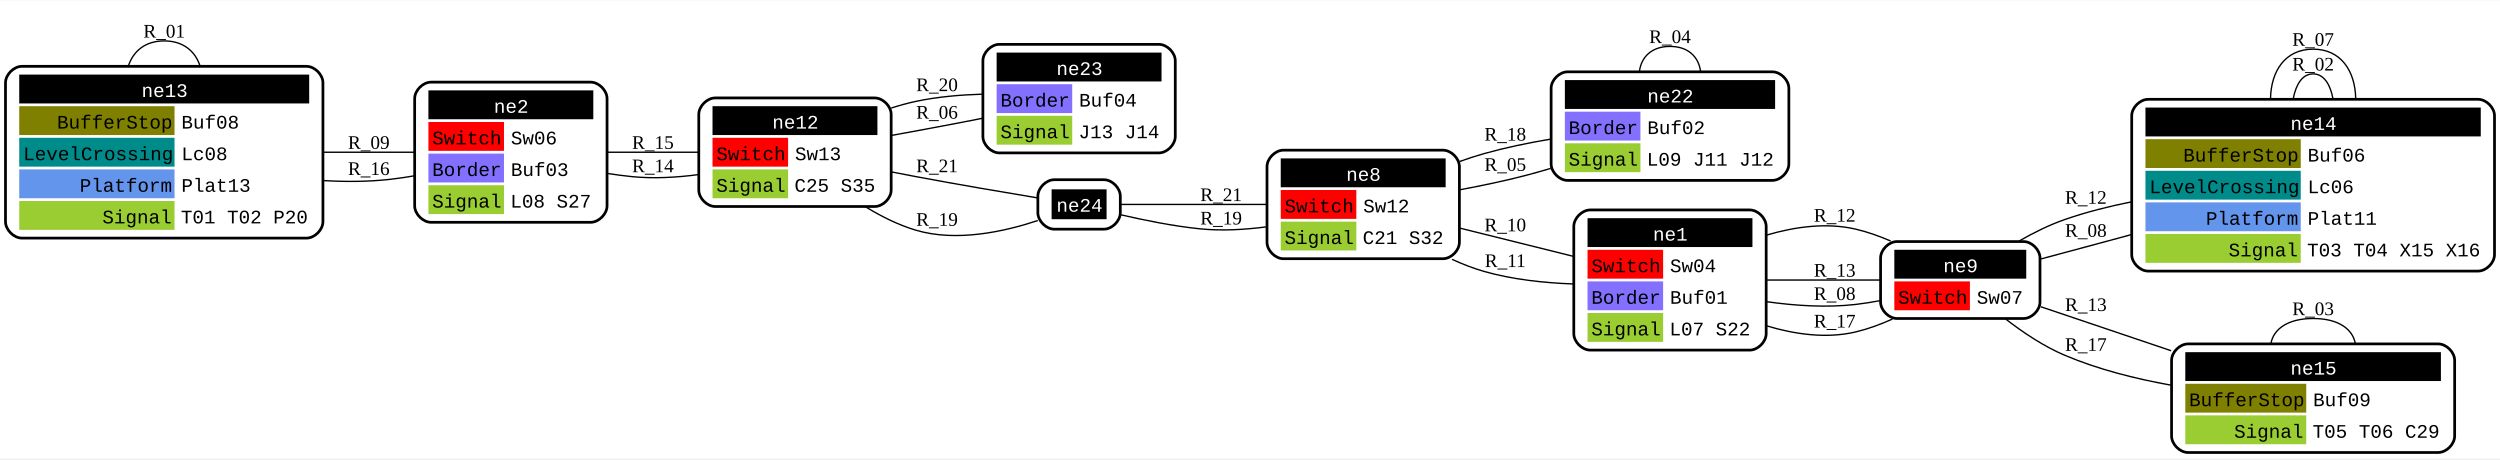
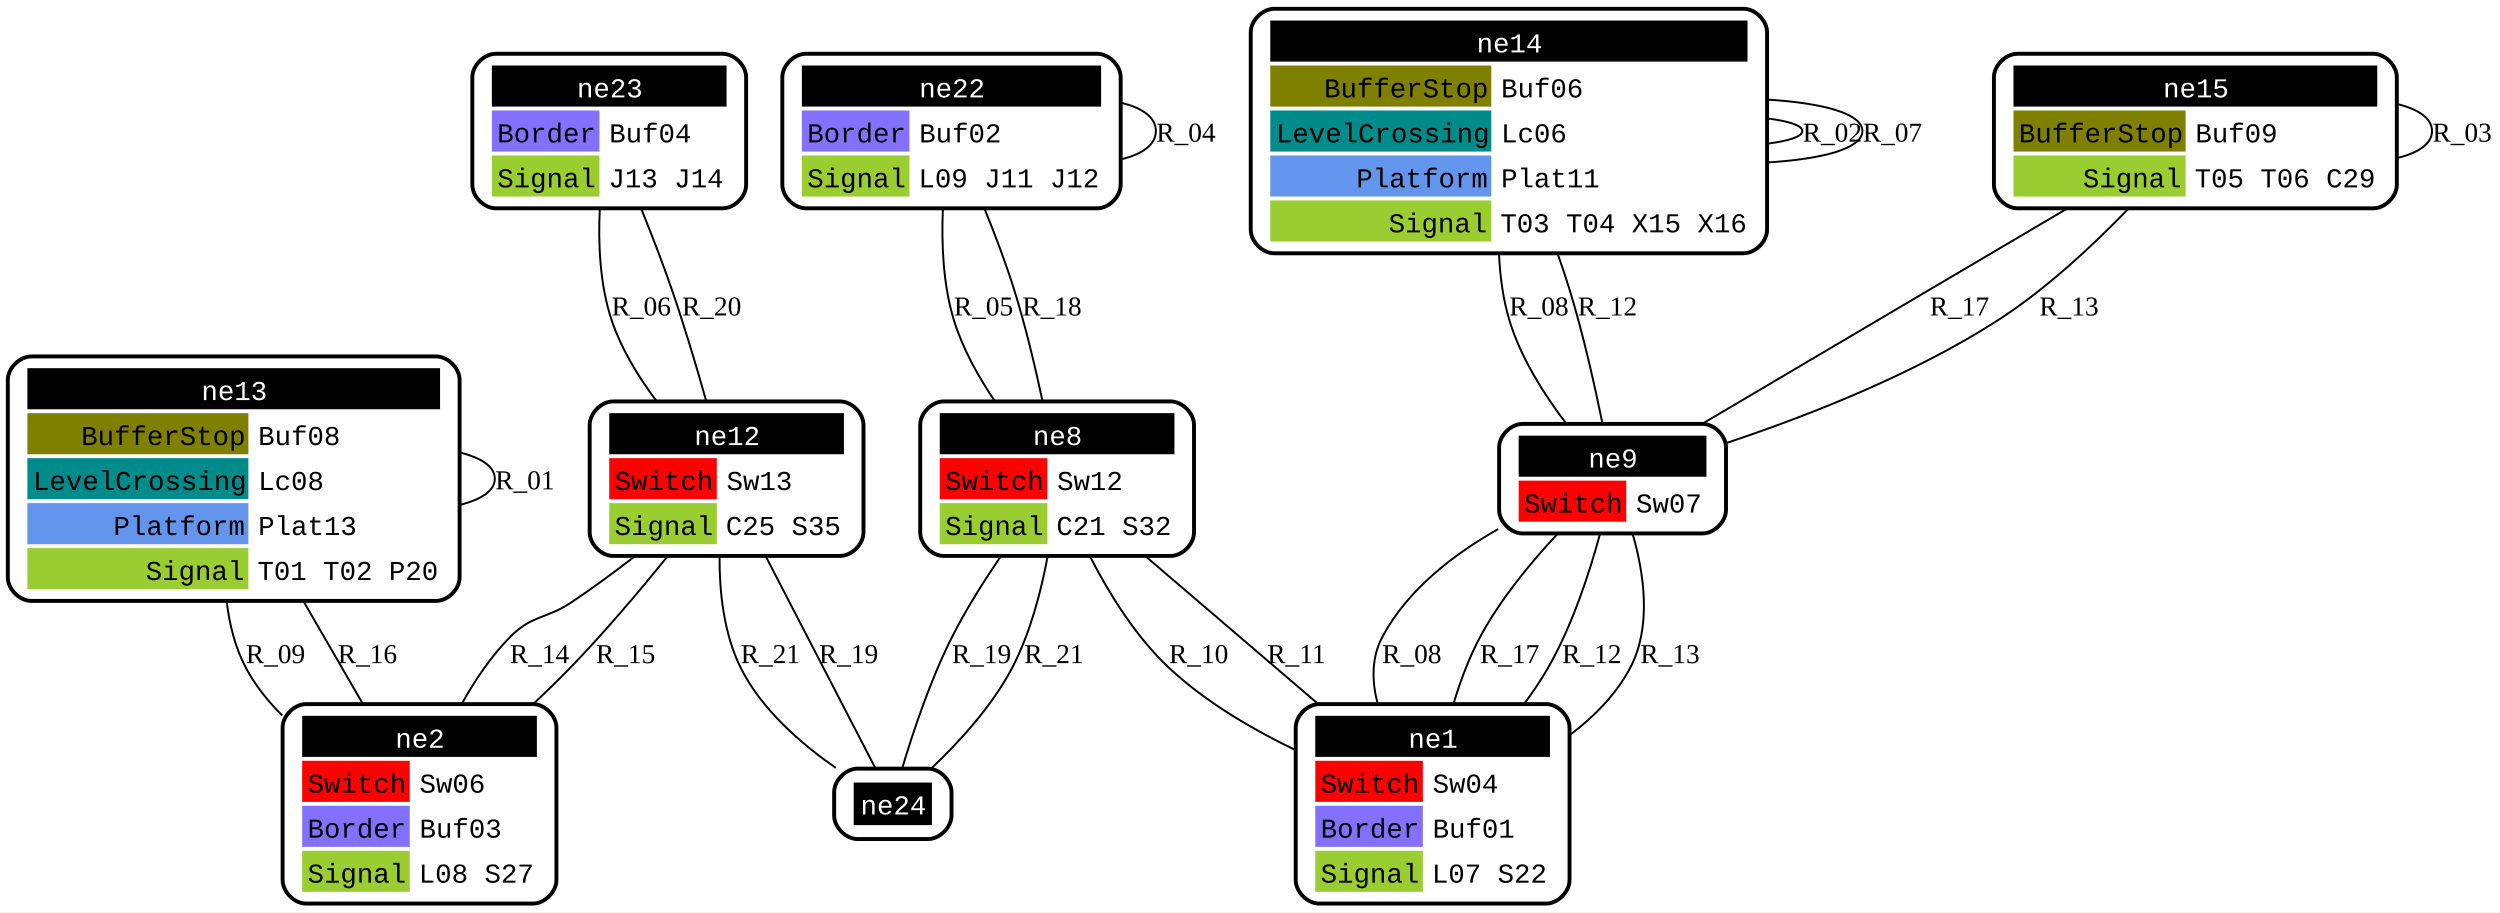
- <svg xmlns="http://www.w3.org/2000/svg" width="1819pt" height="334pt" viewBox="0.00 0.00 1819.25 333.50">
-   <g id="graph0" class="graph" transform="scale(1 1) rotate(0) translate(4 329.5)">
-     <polygon fill="white" stroke="none" points="-4,4 -4,-329.5 1815.25,-329.5 1815.25,4 -4,4" />
+ <svg xmlns="http://www.w3.org/2000/svg" width="21600pt" height="7883pt" viewBox="0.00 0.00 21600.00 7882.96">
+   <g id="graph0" class="graph" transform="scale(16.8981 16.8981) rotate(0) translate(4 462.5)">
+     <polygon fill="white" stroke="none" points="-4,4 -4,-462.5 1274.25,-462.5 1274.25,4 -4,4" />
    <g id="node1" class="node">
-       <path fill="white" stroke="black" stroke-width="2" d="M12,-156.5C12,-156.5 219,-156.5 219,-156.5 225,-156.5 231,-162.5 231,-168.5 231,-168.5 231,-269.5 231,-269.5 231,-275.5 225,-281.5 219,-281.5 219,-281.5 12,-281.5 12,-281.5 6,-281.5 0,-275.5 0,-269.5 0,-269.5 0,-168.5 0,-168.5 0,-162.5 6,-156.5 12,-156.5" />
-       <polygon fill="white" stroke="none" points="8,-160.5 8,-277.5 223,-277.5 223,-160.5 8,-160.5" />
-       <polygon fill="black" stroke="none" points="10,-254.5 10,-275.5 221,-275.5 221,-254.5 10,-254.5" />
-       <text text-anchor="start" x="99" y="-259.2" font-family="Courier New" font-size="14.00" fill="white">ne13</text>
-       <polygon fill="olive" stroke="none" points="10,-231.5 10,-252.5 123,-252.5 123,-231.5 10,-231.5" />
-       <text text-anchor="start" x="37.5" y="-236.2" font-family="Courier New" font-size="14.00">BufferStop</text>
-       <text text-anchor="start" x="128" y="-236.2" font-family="Courier New" font-size="14.00">Buf08</text>
-       <polygon fill="darkcyan" stroke="none" points="10,-208.5 10,-229.5 123,-229.5 123,-208.5 10,-208.5" />
-       <text text-anchor="start" x="12.88" y="-213.2" font-family="Courier New" font-size="14.00">LevelCrossing</text>
-       <text text-anchor="start" x="128" y="-213.2" font-family="Courier New" font-size="14.00">Lc08</text>
-       <polygon fill="cornflowerblue" stroke="none" points="10,-185.5 10,-206.5 123,-206.5 123,-185.5 10,-185.5" />
-       <text text-anchor="start" x="54" y="-190.2" font-family="Courier New" font-size="14.00">Platform</text>
-       <text text-anchor="start" x="128" y="-190.2" font-family="Courier New" font-size="14.00">Plat13</text>
-       <polygon fill="yellowgreen" stroke="none" points="10,-162.5 10,-183.5 123,-183.5 123,-162.5 10,-162.5" />
-       <text text-anchor="start" x="70.5" y="-167.2" font-family="Courier New" font-size="14.00">Signal</text>
-       <text text-anchor="start" x="127.62" y="-167.2" font-family="Courier New" font-size="14.00">T01 T02 P20</text>
+       <path fill="white" stroke="black" stroke-width="2" d="M12,-155.25C12,-155.25 219,-155.25 219,-155.25 225,-155.25 231,-161.25 231,-167.25 231,-167.25 231,-268.25 231,-268.25 231,-274.25 225,-280.25 219,-280.25 219,-280.25 12,-280.25 12,-280.25 6,-280.25 0,-274.25 0,-268.25 0,-268.25 0,-167.25 0,-167.25 0,-161.25 6,-155.25 12,-155.25" />
+       <polygon fill="white" stroke="none" points="8,-159.25 8,-276.25 223,-276.25 223,-159.25 8,-159.25" />
+       <polygon fill="black" stroke="none" points="10,-253.25 10,-274.25 221,-274.25 221,-253.25 10,-253.25" />
+       <text text-anchor="start" x="99" y="-257.95" font-family="Courier New" font-size="14.00" fill="white">ne13</text>
+       <polygon fill="olive" stroke="none" points="10,-230.25 10,-251.25 123,-251.25 123,-230.25 10,-230.25" />
+       <text text-anchor="start" x="37.5" y="-234.95" font-family="Courier New" font-size="14.00">BufferStop</text>
+       <text text-anchor="start" x="128" y="-234.95" font-family="Courier New" font-size="14.00">Buf08</text>
+       <polygon fill="darkcyan" stroke="none" points="10,-207.25 10,-228.25 123,-228.25 123,-207.25 10,-207.25" />
+       <text text-anchor="start" x="12.88" y="-211.95" font-family="Courier New" font-size="14.00">LevelCrossing</text>
+       <text text-anchor="start" x="128" y="-211.95" font-family="Courier New" font-size="14.00">Lc08</text>
+       <polygon fill="cornflowerblue" stroke="none" points="10,-184.25 10,-205.25 123,-205.25 123,-184.25 10,-184.25" />
+       <text text-anchor="start" x="54" y="-188.95" font-family="Courier New" font-size="14.00">Platform</text>
+       <text text-anchor="start" x="128" y="-188.95" font-family="Courier New" font-size="14.00">Plat13</text>
+       <polygon fill="yellowgreen" stroke="none" points="10,-161.25 10,-182.25 123,-182.25 123,-161.25 10,-161.25" />
+       <text text-anchor="start" x="70.5" y="-165.95" font-family="Courier New" font-size="14.00">Signal</text>
+       <text text-anchor="start" x="127.62" y="-165.95" font-family="Courier New" font-size="14.00">T01 T02 P20</text>
    </g>
    <g id="edge1" class="edge">
-       <path fill="none" stroke="black" d="M89.44,-281.83C93,-292.56 101.69,-300 115.5,-300 129.31,-300 138,-292.56 141.56,-281.83" />
-       <text text-anchor="middle" x="115.5" y="-302.45" font-family="Times New Roman,serif" font-size="14.00">R_01</text>
+       <path fill="none" stroke="black" d="M231.31,-231.11C242.15,-228.37 249,-223.91 249,-217.75 249,-211.59 242.15,-207.13 231.31,-204.39" />
+       <text text-anchor="middle" x="264.38" y="-212.32" font-family="Times New Roman,serif" font-size="14.00">R_01</text>
    </g>
    <g id="node10" class="node">
-       <path fill="white" stroke="black" stroke-width="2" d="M309.75,-168C309.75,-168 425.75,-168 425.75,-168 431.75,-168 437.75,-174 437.75,-180 437.75,-180 437.75,-258 437.75,-258 437.75,-264 431.75,-270 425.75,-270 425.75,-270 309.75,-270 309.75,-270 303.75,-270 297.75,-264 297.75,-258 297.75,-258 297.75,-180 297.75,-180 297.75,-174 303.75,-168 309.75,-168" />
-       <polygon fill="white" stroke="none" points="305.75,-172 305.75,-266 429.75,-266 429.75,-172 305.75,-172" />
-       <polygon fill="black" stroke="none" points="307.75,-243 307.75,-264 427.75,-264 427.75,-243 307.75,-243" />
-       <text text-anchor="start" x="355.38" y="-247.7" font-family="Courier New" font-size="14.00" fill="white">ne2</text>
-       <polygon fill="red" stroke="none" points="307.75,-220 307.75,-241 362.75,-241 362.75,-220 307.75,-220" />
-       <text text-anchor="start" x="310.5" y="-224.7" font-family="Courier New" font-size="14.00">Switch</text>
-       <text text-anchor="start" x="367.75" y="-224.7" font-family="Courier New" font-size="14.00">Sw06</text>
-       <polygon fill="#8470ff" stroke="none" points="307.75,-197 307.75,-218 362.75,-218 362.75,-197 307.75,-197" />
-       <text text-anchor="start" x="310.5" y="-201.7" font-family="Courier New" font-size="14.00">Border</text>
-       <text text-anchor="start" x="367.75" y="-201.7" font-family="Courier New" font-size="14.00">Buf03</text>
-       <polygon fill="yellowgreen" stroke="none" points="307.75,-174 307.75,-195 362.75,-195 362.75,-174 307.75,-174" />
-       <text text-anchor="start" x="310.5" y="-178.7" font-family="Courier New" font-size="14.00">Signal</text>
-       <text text-anchor="start" x="367.38" y="-178.7" font-family="Courier New" font-size="14.00">L08 S27</text>
+       <path fill="white" stroke="black" stroke-width="2" d="M152.5,-0.5C152.5,-0.5 268.5,-0.5 268.5,-0.5 274.5,-0.5 280.5,-6.5 280.5,-12.5 280.5,-12.5 280.5,-90.5 280.5,-90.5 280.5,-96.5 274.5,-102.5 268.5,-102.5 268.5,-102.5 152.5,-102.5 152.5,-102.5 146.5,-102.5 140.5,-96.5 140.5,-90.5 140.5,-90.5 140.5,-12.5 140.5,-12.5 140.5,-6.5 146.5,-0.5 152.5,-0.5" />
+       <polygon fill="white" stroke="none" points="148.5,-4.5 148.5,-98.5 272.5,-98.5 272.5,-4.5 148.5,-4.5" />
+       <polygon fill="black" stroke="none" points="150.5,-75.5 150.5,-96.5 270.5,-96.5 270.5,-75.5 150.5,-75.5" />
+       <text text-anchor="start" x="198.12" y="-80.2" font-family="Courier New" font-size="14.00" fill="white">ne2</text>
+       <polygon fill="red" stroke="none" points="150.5,-52.5 150.5,-73.5 205.5,-73.5 205.5,-52.5 150.5,-52.5" />
+       <text text-anchor="start" x="153.25" y="-57.2" font-family="Courier New" font-size="14.00">Switch</text>
+       <text text-anchor="start" x="210.5" y="-57.2" font-family="Courier New" font-size="14.00">Sw06</text>
+       <polygon fill="#8470ff" stroke="none" points="150.5,-29.5 150.5,-50.5 205.5,-50.5 205.5,-29.5 150.5,-29.5" />
+       <text text-anchor="start" x="153.25" y="-34.2" font-family="Courier New" font-size="14.00">Border</text>
+       <text text-anchor="start" x="210.5" y="-34.2" font-family="Courier New" font-size="14.00">Buf03</text>
+       <polygon fill="yellowgreen" stroke="none" points="150.5,-6.5 150.5,-27.5 205.5,-27.5 205.5,-6.5 150.5,-6.5" />
+       <text text-anchor="start" x="153.25" y="-11.2" font-family="Courier New" font-size="14.00">Signal</text>
+       <text text-anchor="start" x="210.12" y="-11.2" font-family="Courier New" font-size="14.00">L08 S27</text>
    </g>
    <g id="edge10" class="edge">
-       <path fill="none" stroke="black" d="M231.37,-219C253.99,-219 277.05,-219 297.58,-219" />
-       <text text-anchor="middle" x="264.38" y="-221.45" font-family="Times New Roman,serif" font-size="14.00">R_09</text>
+       <path fill="none" stroke="black" d="M111.92,-154.86C113.32,-143.12 116.27,-131.29 121.75,-121 126.51,-112.07 132.99,-103.94 140.31,-96.65" />
+       <text text-anchor="middle" x="136.88" y="-123.45" font-family="Times New Roman,serif" font-size="14.00">R_09</text>
    </g>
    <g id="node2" class="node">
-       <path fill="white" stroke="black" stroke-width="2" d="M1559.25,-132.5C1559.25,-132.5 1799.25,-132.5 1799.25,-132.5 1805.25,-132.5 1811.25,-138.5 1811.25,-144.5 1811.25,-144.5 1811.25,-245.5 1811.25,-245.5 1811.25,-251.5 1805.25,-257.5 1799.25,-257.5 1799.25,-257.5 1559.25,-257.5 1559.25,-257.5 1553.25,-257.5 1547.25,-251.5 1547.25,-245.5 1547.25,-245.5 1547.25,-144.5 1547.25,-144.5 1547.25,-138.5 1553.25,-132.5 1559.25,-132.5" />
-       <polygon fill="white" stroke="none" points="1555.25,-136.5 1555.25,-253.5 1803.25,-253.5 1803.25,-136.5 1555.25,-136.5" />
-       <polygon fill="black" stroke="none" points="1557.25,-230.5 1557.25,-251.5 1801.25,-251.5 1801.25,-230.5 1557.25,-230.5" />
-       <text text-anchor="start" x="1662.75" y="-235.2" font-family="Courier New" font-size="14.00" fill="white">ne14</text>
-       <polygon fill="olive" stroke="none" points="1557.25,-207.5 1557.25,-228.5 1670.25,-228.5 1670.25,-207.5 1557.25,-207.5" />
-       <text text-anchor="start" x="1584.75" y="-212.2" font-family="Courier New" font-size="14.00">BufferStop</text>
-       <text text-anchor="start" x="1675.25" y="-212.2" font-family="Courier New" font-size="14.00">Buf06</text>
-       <polygon fill="darkcyan" stroke="none" points="1557.25,-184.5 1557.25,-205.5 1670.25,-205.5 1670.25,-184.5 1557.25,-184.5" />
-       <text text-anchor="start" x="1560.12" y="-189.2" font-family="Courier New" font-size="14.00">LevelCrossing</text>
-       <text text-anchor="start" x="1675.25" y="-189.2" font-family="Courier New" font-size="14.00">Lc06</text>
-       <polygon fill="cornflowerblue" stroke="none" points="1557.25,-161.5 1557.25,-182.5 1670.25,-182.5 1670.25,-161.5 1557.25,-161.5" />
-       <text text-anchor="start" x="1601.25" y="-166.2" font-family="Courier New" font-size="14.00">Platform</text>
-       <text text-anchor="start" x="1675.25" y="-166.2" font-family="Courier New" font-size="14.00">Plat11</text>
-       <polygon fill="yellowgreen" stroke="none" points="1557.25,-138.5 1557.25,-159.5 1670.25,-159.5 1670.25,-138.5 1557.25,-138.5" />
-       <text text-anchor="start" x="1617.75" y="-143.2" font-family="Courier New" font-size="14.00">Signal</text>
-       <text text-anchor="start" x="1674.88" y="-143.2" font-family="Courier New" font-size="14.00">T03 T04 X15 X16</text>
+       <path fill="white" stroke="black" stroke-width="2" d="M647.5,-333C647.5,-333 887.5,-333 887.5,-333 893.5,-333 899.5,-339 899.5,-345 899.5,-345 899.5,-446 899.5,-446 899.5,-452 893.5,-458 887.5,-458 887.5,-458 647.5,-458 647.5,-458 641.5,-458 635.5,-452 635.5,-446 635.5,-446 635.5,-345 635.5,-345 635.5,-339 641.5,-333 647.5,-333" />
+       <polygon fill="white" stroke="none" points="643.5,-337 643.5,-454 891.5,-454 891.5,-337 643.5,-337" />
+       <polygon fill="black" stroke="none" points="645.5,-431 645.5,-452 889.5,-452 889.5,-431 645.5,-431" />
+       <text text-anchor="start" x="751" y="-435.7" font-family="Courier New" font-size="14.00" fill="white">ne14</text>
+       <polygon fill="olive" stroke="none" points="645.5,-408 645.5,-429 758.5,-429 758.5,-408 645.5,-408" />
+       <text text-anchor="start" x="673" y="-412.7" font-family="Courier New" font-size="14.00">BufferStop</text>
+       <text text-anchor="start" x="763.5" y="-412.7" font-family="Courier New" font-size="14.00">Buf06</text>
+       <polygon fill="darkcyan" stroke="none" points="645.5,-385 645.5,-406 758.5,-406 758.5,-385 645.5,-385" />
+       <text text-anchor="start" x="648.38" y="-389.7" font-family="Courier New" font-size="14.00">LevelCrossing</text>
+       <text text-anchor="start" x="763.5" y="-389.7" font-family="Courier New" font-size="14.00">Lc06</text>
+       <polygon fill="cornflowerblue" stroke="none" points="645.5,-362 645.5,-383 758.5,-383 758.5,-362 645.5,-362" />
+       <text text-anchor="start" x="689.5" y="-366.7" font-family="Courier New" font-size="14.00">Platform</text>
+       <text text-anchor="start" x="763.5" y="-366.7" font-family="Courier New" font-size="14.00">Plat11</text>
+       <polygon fill="yellowgreen" stroke="none" points="645.5,-339 645.5,-360 758.5,-360 758.5,-339 645.5,-339" />
+       <text text-anchor="start" x="706" y="-343.7" font-family="Courier New" font-size="14.00">Signal</text>
+       <text text-anchor="start" x="763.12" y="-343.7" font-family="Courier New" font-size="14.00">T03 T04 X15 X16</text>
    </g>
    <g id="edge2" class="edge">
-       <path fill="none" stroke="black" d="M1664.78,-257.83C1666.75,-268.56 1671.58,-276 1679.25,-276 1686.92,-276 1691.75,-268.56 1693.72,-257.83" />
-       <text text-anchor="middle" x="1679.25" y="-278.45" font-family="Times New Roman,serif" font-size="14.00">R_02</text>
+       <path fill="none" stroke="black" d="M899.64,-401.94C910.65,-400.55 917.5,-398.41 917.5,-395.5 917.5,-392.59 910.65,-390.45 899.64,-389.06" />
+       <text text-anchor="middle" x="932.88" y="-390.07" font-family="Times New Roman,serif" font-size="14.00">R_02</text>
    </g>
    <g id="edge7" class="edge">
-       <path fill="none" stroke="black" d="M1648.25,-257.84C1648.57,-278.01 1658.9,-294 1679.25,-294 1699.6,-294 1709.93,-278.01 1710.25,-257.84" />
-       <text text-anchor="middle" x="1679.25" y="-296.45" font-family="Times New Roman,serif" font-size="14.00">R_07</text>
+       <path fill="none" stroke="black" d="M899.86,-411.55C927.86,-409.83 948.25,-404.48 948.25,-395.5 948.25,-386.52 927.86,-381.17 899.86,-379.45" />
+       <text text-anchor="middle" x="963.62" y="-390.07" font-family="Times New Roman,serif" font-size="14.00">R_07</text>
    </g>
    <g id="node8" class="node">
-       <path fill="white" stroke="black" stroke-width="2" d="M1376.5,-98C1376.5,-98 1468.5,-98 1468.5,-98 1474.5,-98 1480.5,-104 1480.5,-110 1480.5,-110 1480.5,-142 1480.5,-142 1480.5,-148 1474.5,-154 1468.5,-154 1468.5,-154 1376.5,-154 1376.5,-154 1370.5,-154 1364.5,-148 1364.5,-142 1364.5,-142 1364.5,-110 1364.5,-110 1364.5,-104 1370.5,-98 1376.5,-98" />
-       <polygon fill="white" stroke="none" points="1372.5,-102 1372.5,-150 1472.5,-150 1472.5,-102 1372.5,-102" />
-       <polygon fill="black" stroke="none" points="1374.5,-127 1374.5,-148 1470.5,-148 1470.5,-127 1374.5,-127" />
-       <text text-anchor="start" x="1410.12" y="-131.7" font-family="Courier New" font-size="14.00" fill="white">ne9</text>
-       <polygon fill="red" stroke="none" points="1374.5,-104 1374.5,-125 1429.5,-125 1429.5,-104 1374.5,-104" />
-       <text text-anchor="start" x="1377.25" y="-108.7" font-family="Courier New" font-size="14.00">Switch</text>
-       <text text-anchor="start" x="1434.5" y="-108.7" font-family="Courier New" font-size="14.00">Sw07</text>
+       <path fill="white" stroke="black" stroke-width="2" d="M774.5,-189.75C774.5,-189.75 866.5,-189.75 866.5,-189.75 872.5,-189.75 878.5,-195.75 878.5,-201.75 878.5,-201.75 878.5,-233.75 878.5,-233.75 878.5,-239.75 872.5,-245.75 866.5,-245.75 866.5,-245.75 774.5,-245.75 774.5,-245.75 768.5,-245.75 762.5,-239.75 762.5,-233.75 762.5,-233.75 762.5,-201.75 762.5,-201.75 762.5,-195.75 768.5,-189.75 774.5,-189.75" />
+       <polygon fill="white" stroke="none" points="770.5,-193.75 770.5,-241.75 870.5,-241.75 870.5,-193.75 770.5,-193.75" />
+       <polygon fill="black" stroke="none" points="772.5,-218.75 772.5,-239.75 868.5,-239.75 868.5,-218.75 772.5,-218.75" />
+       <text text-anchor="start" x="808.12" y="-223.45" font-family="Courier New" font-size="14.00" fill="white">ne9</text>
+       <polygon fill="red" stroke="none" points="772.5,-195.75 772.5,-216.75 827.5,-216.75 827.5,-195.75 772.5,-195.75" />
+       <text text-anchor="start" x="775.25" y="-200.45" font-family="Courier New" font-size="14.00">Switch</text>
+       <text text-anchor="start" x="832.5" y="-200.45" font-family="Courier New" font-size="14.00">Sw07</text>
    </g>
    <g id="edge8" class="edge">
-       <path fill="none" stroke="black" d="M1547.04,-159.07C1541.03,-157.44 1535.07,-155.82 1529.25,-154.25 1513.57,-150.01 1496.56,-145.45 1480.87,-141.26" />
-       <text text-anchor="middle" x="1513.88" y="-157.45" font-family="Times New Roman,serif" font-size="14.00">R_08</text>
+       <path fill="none" stroke="black" d="M762.44,-332.68C762.96,-321.23 764.51,-309.49 767.75,-298.75 773.56,-279.48 785.66,-260.55 796.81,-245.95" />
+       <text text-anchor="middle" x="782.88" y="-301.2" font-family="Times New Roman,serif" font-size="14.00">R_08</text>
    </g>
    <g id="node3" class="node">
-       <path fill="white" stroke="black" stroke-width="2" d="M1588.25,-0.5C1588.25,-0.5 1770.25,-0.5 1770.25,-0.5 1776.25,-0.5 1782.25,-6.5 1782.25,-12.5 1782.25,-12.5 1782.25,-67.5 1782.25,-67.5 1782.25,-73.5 1776.25,-79.5 1770.25,-79.5 1770.25,-79.5 1588.25,-79.5 1588.25,-79.5 1582.25,-79.5 1576.25,-73.5 1576.25,-67.5 1576.25,-67.5 1576.25,-12.5 1576.25,-12.5 1576.25,-6.5 1582.25,-0.5 1588.25,-0.5" />
-       <polygon fill="white" stroke="none" points="1584.25,-4.5 1584.25,-75.5 1774.25,-75.5 1774.25,-4.5 1584.25,-4.5" />
-       <polygon fill="black" stroke="none" points="1586.25,-52.5 1586.25,-73.5 1772.25,-73.5 1772.25,-52.5 1586.25,-52.5" />
-       <text text-anchor="start" x="1662.75" y="-57.2" font-family="Courier New" font-size="14.00" fill="white">ne15</text>
-       <polygon fill="olive" stroke="none" points="1586.25,-29.5 1586.25,-50.5 1674.25,-50.5 1674.25,-29.5 1586.25,-29.5" />
-       <text text-anchor="start" x="1589" y="-34.2" font-family="Courier New" font-size="14.00">BufferStop</text>
-       <text text-anchor="start" x="1679.25" y="-34.2" font-family="Courier New" font-size="14.00">Buf09</text>
-       <polygon fill="yellowgreen" stroke="none" points="1586.25,-6.5 1586.25,-27.5 1674.25,-27.5 1674.25,-6.5 1586.25,-6.5" />
-       <text text-anchor="start" x="1621.75" y="-11.2" font-family="Courier New" font-size="14.00">Signal</text>
-       <text text-anchor="start" x="1678.88" y="-11.2" font-family="Courier New" font-size="14.00">T05 T06 C29</text>
+       <path fill="white" stroke="black" stroke-width="2" d="M1027.5,-356C1027.5,-356 1209.5,-356 1209.5,-356 1215.5,-356 1221.5,-362 1221.5,-368 1221.5,-368 1221.5,-423 1221.5,-423 1221.5,-429 1215.5,-435 1209.5,-435 1209.5,-435 1027.5,-435 1027.5,-435 1021.5,-435 1015.5,-429 1015.5,-423 1015.5,-423 1015.5,-368 1015.5,-368 1015.5,-362 1021.5,-356 1027.5,-356" />
+       <polygon fill="white" stroke="none" points="1023.5,-360 1023.5,-431 1213.5,-431 1213.5,-360 1023.5,-360" />
+       <polygon fill="black" stroke="none" points="1025.5,-408 1025.5,-429 1211.5,-429 1211.5,-408 1025.5,-408" />
+       <text text-anchor="start" x="1102" y="-412.7" font-family="Courier New" font-size="14.00" fill="white">ne15</text>
+       <polygon fill="olive" stroke="none" points="1025.5,-385 1025.5,-406 1113.5,-406 1113.5,-385 1025.5,-385" />
+       <text text-anchor="start" x="1028.25" y="-389.7" font-family="Courier New" font-size="14.00">BufferStop</text>
+       <text text-anchor="start" x="1118.5" y="-389.7" font-family="Courier New" font-size="14.00">Buf09</text>
+       <polygon fill="yellowgreen" stroke="none" points="1025.5,-362 1025.5,-383 1113.5,-383 1113.5,-362 1025.5,-362" />
+       <text text-anchor="start" x="1061" y="-366.7" font-family="Courier New" font-size="14.00">Signal</text>
+       <text text-anchor="start" x="1118.12" y="-366.7" font-family="Courier New" font-size="14.00">T05 T06 C29</text>
    </g>
    <g id="edge3" class="edge">
-       <path fill="none" stroke="black" d="M1648.56,-79.85C1650.45,-90.2 1660.68,-98 1679.25,-98 1697.82,-98 1708.05,-90.2 1709.94,-79.85" />
-       <text text-anchor="middle" x="1679.25" y="-100.45" font-family="Times New Roman,serif" font-size="14.00">R_03</text>
+       <path fill="none" stroke="black" d="M1221.77,-409.31C1232.58,-406.61 1239.5,-402.01 1239.5,-395.5 1239.5,-388.99 1232.58,-384.39 1221.77,-381.69" />
+       <text text-anchor="middle" x="1254.88" y="-390.07" font-family="Times New Roman,serif" font-size="14.00">R_03</text>
    </g>
    <g id="edge20" class="edge">
-       <path fill="none" stroke="black" d="M1576.09,-49.45C1550.1,-54.08 1522.7,-60.98 1498.5,-71.25 1483.21,-77.74 1468.09,-87.87 1455.47,-97.66" />
-       <text text-anchor="middle" x="1513.88" y="-74.45" font-family="Times New Roman,serif" font-size="14.00">R_17</text>
+       <path fill="none" stroke="black" d="M1052.56,-355.65C1030.37,-342.58 1005.49,-327.91 982.75,-314.5 943.73,-291.49 899.44,-265.35 867,-246.2" />
+       <text text-anchor="middle" x="997.88" y="-301.2" font-family="Times New Roman,serif" font-size="14.00">R_17</text>
    </g>
    <g id="node4" class="node">
-       <path fill="white" stroke="black" stroke-width="2" d="M1136.75,-198.5C1136.75,-198.5 1285.75,-198.5 1285.75,-198.5 1291.75,-198.5 1297.75,-204.5 1297.75,-210.5 1297.75,-210.5 1297.75,-265.5 1297.75,-265.5 1297.75,-271.5 1291.75,-277.5 1285.75,-277.5 1285.75,-277.5 1136.75,-277.5 1136.75,-277.5 1130.75,-277.5 1124.75,-271.5 1124.75,-265.5 1124.75,-265.5 1124.75,-210.5 1124.75,-210.5 1124.75,-204.5 1130.75,-198.5 1136.75,-198.5" />
-       <polygon fill="white" stroke="none" points="1132.75,-202.5 1132.75,-273.5 1289.75,-273.5 1289.75,-202.5 1132.75,-202.5" />
-       <polygon fill="black" stroke="none" points="1134.75,-250.5 1134.75,-271.5 1287.75,-271.5 1287.75,-250.5 1134.75,-250.5" />
-       <text text-anchor="start" x="1194.75" y="-255.2" font-family="Courier New" font-size="14.00" fill="white">ne22</text>
-       <polygon fill="#8470ff" stroke="none" points="1134.75,-227.5 1134.75,-248.5 1189.75,-248.5 1189.75,-227.5 1134.75,-227.5" />
-       <text text-anchor="start" x="1137.5" y="-232.2" font-family="Courier New" font-size="14.00">Border</text>
-       <text text-anchor="start" x="1194.75" y="-232.2" font-family="Courier New" font-size="14.00">Buf02</text>
-       <polygon fill="yellowgreen" stroke="none" points="1134.75,-204.5 1134.75,-225.5 1189.75,-225.5 1189.75,-204.5 1134.75,-204.5" />
-       <text text-anchor="start" x="1137.5" y="-209.2" font-family="Courier New" font-size="14.00">Signal</text>
-       <text text-anchor="start" x="1194.38" y="-209.2" font-family="Courier New" font-size="14.00">L09 J11 J12</text>
+       <path fill="white" stroke="black" stroke-width="2" d="M408,-356C408,-356 557,-356 557,-356 563,-356 569,-362 569,-368 569,-368 569,-423 569,-423 569,-429 563,-435 557,-435 557,-435 408,-435 408,-435 402,-435 396,-429 396,-423 396,-423 396,-368 396,-368 396,-362 402,-356 408,-356" />
+       <polygon fill="white" stroke="none" points="404,-360 404,-431 561,-431 561,-360 404,-360" />
+       <polygon fill="black" stroke="none" points="406,-408 406,-429 559,-429 559,-408 406,-408" />
+       <text text-anchor="start" x="466" y="-412.7" font-family="Courier New" font-size="14.00" fill="white">ne22</text>
+       <polygon fill="#8470ff" stroke="none" points="406,-385 406,-406 461,-406 461,-385 406,-385" />
+       <text text-anchor="start" x="408.75" y="-389.7" font-family="Courier New" font-size="14.00">Border</text>
+       <text text-anchor="start" x="466" y="-389.7" font-family="Courier New" font-size="14.00">Buf02</text>
+       <polygon fill="yellowgreen" stroke="none" points="406,-362 406,-383 461,-383 461,-362 406,-362" />
+       <text text-anchor="start" x="408.75" y="-366.7" font-family="Courier New" font-size="14.00">Signal</text>
+       <text text-anchor="start" x="465.62" y="-366.7" font-family="Courier New" font-size="14.00">L09 J11 J12</text>
    </g>
    <g id="edge4" class="edge">
-       <path fill="none" stroke="black" d="M1189.01,-277.85C1190.37,-288.2 1197.79,-296 1211.25,-296 1224.71,-296 1232.13,-288.2 1233.49,-277.85" />
-       <text text-anchor="middle" x="1211.25" y="-298.45" font-family="Times New Roman,serif" font-size="14.00">R_04</text>
+       <path fill="none" stroke="black" d="M569.39,-409.92C580.03,-407.34 587,-402.53 587,-395.5 587,-388.47 580.03,-383.66 569.39,-381.08" />
+       <text text-anchor="middle" x="602.38" y="-390.07" font-family="Times New Roman,serif" font-size="14.00">R_04</text>
    </g>
    <g id="node5" class="node">
-       <path fill="white" stroke="black" stroke-width="2" d="M930,-141.5C930,-141.5 1046,-141.5 1046,-141.5 1052,-141.5 1058,-147.5 1058,-153.5 1058,-153.5 1058,-208.5 1058,-208.5 1058,-214.5 1052,-220.5 1046,-220.5 1046,-220.5 930,-220.5 930,-220.5 924,-220.5 918,-214.5 918,-208.5 918,-208.5 918,-153.5 918,-153.5 918,-147.5 924,-141.5 930,-141.5" />
-       <polygon fill="white" stroke="none" points="926,-145.5 926,-216.5 1050,-216.5 1050,-145.5 926,-145.5" />
-       <polygon fill="black" stroke="none" points="928,-193.5 928,-214.5 1048,-214.5 1048,-193.5 928,-193.5" />
-       <text text-anchor="start" x="975.62" y="-198.2" font-family="Courier New" font-size="14.00" fill="white">ne8</text>
-       <polygon fill="red" stroke="none" points="928,-170.5 928,-191.5 983,-191.5 983,-170.5 928,-170.5" />
-       <text text-anchor="start" x="930.75" y="-175.2" font-family="Courier New" font-size="14.00">Switch</text>
-       <text text-anchor="start" x="988" y="-175.2" font-family="Courier New" font-size="14.00">Sw12</text>
-       <polygon fill="yellowgreen" stroke="none" points="928,-147.5 928,-168.5 983,-168.5 983,-147.5 928,-147.5" />
-       <text text-anchor="start" x="930.75" y="-152.2" font-family="Courier New" font-size="14.00">Signal</text>
-       <text text-anchor="start" x="987.62" y="-152.2" font-family="Courier New" font-size="14.00">C21 S32</text>
+       <path fill="white" stroke="black" stroke-width="2" d="M478.5,-178.25C478.5,-178.25 594.5,-178.25 594.5,-178.25 600.5,-178.25 606.5,-184.25 606.5,-190.25 606.5,-190.25 606.5,-245.25 606.5,-245.25 606.5,-251.25 600.5,-257.25 594.5,-257.25 594.5,-257.25 478.5,-257.25 478.5,-257.25 472.5,-257.25 466.5,-251.25 466.5,-245.25 466.5,-245.25 466.5,-190.25 466.5,-190.25 466.5,-184.25 472.5,-178.25 478.5,-178.25" />
+       <polygon fill="white" stroke="none" points="474.5,-182.25 474.5,-253.25 598.5,-253.25 598.5,-182.25 474.5,-182.25" />
+       <polygon fill="black" stroke="none" points="476.5,-230.25 476.5,-251.25 596.5,-251.25 596.5,-230.25 476.5,-230.25" />
+       <text text-anchor="start" x="524.12" y="-234.95" font-family="Courier New" font-size="14.00" fill="white">ne8</text>
+       <polygon fill="red" stroke="none" points="476.5,-207.25 476.5,-228.25 531.5,-228.25 531.5,-207.25 476.5,-207.25" />
+       <text text-anchor="start" x="479.25" y="-211.95" font-family="Courier New" font-size="14.00">Switch</text>
+       <text text-anchor="start" x="536.5" y="-211.95" font-family="Courier New" font-size="14.00">Sw12</text>
+       <polygon fill="yellowgreen" stroke="none" points="476.5,-184.25 476.5,-205.25 531.5,-205.25 531.5,-184.25 476.5,-184.25" />
+       <text text-anchor="start" x="479.25" y="-188.95" font-family="Courier New" font-size="14.00">Signal</text>
+       <text text-anchor="start" x="536.12" y="-188.95" font-family="Courier New" font-size="14.00">C21 S32</text>
    </g>
    <g id="edge5" class="edge">
-       <path fill="none" stroke="black" d="M1124.43,-207.23C1118.48,-205.45 1112.54,-203.76 1106.75,-202.25 1091.17,-198.18 1074.24,-194.63 1058.19,-191.65" />
-       <text text-anchor="middle" x="1091.38" y="-205.45" font-family="Times New Roman,serif" font-size="14.00">R_05</text>
+       <path fill="none" stroke="black" d="M478.09,-355.52C477.33,-337.84 478.19,-316.87 483.75,-298.75 488.19,-284.28 496.15,-269.99 504.55,-257.57" />
+       <text text-anchor="middle" x="498.88" y="-301.2" font-family="Times New Roman,serif" font-size="14.00">R_05</text>
    </g>
    <g id="edge22" class="edge">
-       <path fill="none" stroke="black" d="M1058.24,-212.28C1064.18,-214.41 1070.16,-216.35 1076,-218 1091.42,-222.35 1108.12,-225.8 1124.34,-228.52" />
-       <text text-anchor="middle" x="1091.38" y="-227.45" font-family="Times New Roman,serif" font-size="14.00">R_18</text>
+       <path fill="none" stroke="black" d="M529.06,-257.32C525.3,-274.93 520.31,-295.94 514.5,-314.5 510.21,-328.21 504.64,-342.88 499.35,-355.87" />
+       <text text-anchor="middle" x="533.88" y="-301.2" font-family="Times New Roman,serif" font-size="14.00">R_18</text>
    </g>
    <g id="node9" class="node">
-       <path fill="white" stroke="black" stroke-width="2" d="M1153.25,-75C1153.25,-75 1269.25,-75 1269.25,-75 1275.25,-75 1281.25,-81 1281.25,-87 1281.25,-87 1281.25,-165 1281.25,-165 1281.25,-171 1275.25,-177 1269.25,-177 1269.25,-177 1153.25,-177 1153.25,-177 1147.25,-177 1141.25,-171 1141.25,-165 1141.25,-165 1141.25,-87 1141.25,-87 1141.25,-81 1147.25,-75 1153.25,-75" />
-       <polygon fill="white" stroke="none" points="1149.25,-79 1149.25,-173 1273.25,-173 1273.25,-79 1149.25,-79" />
-       <polygon fill="black" stroke="none" points="1151.25,-150 1151.25,-171 1271.25,-171 1271.25,-150 1151.25,-150" />
-       <text text-anchor="start" x="1198.88" y="-154.7" font-family="Courier New" font-size="14.00" fill="white">ne1</text>
-       <polygon fill="red" stroke="none" points="1151.25,-127 1151.25,-148 1206.25,-148 1206.25,-127 1151.25,-127" />
-       <text text-anchor="start" x="1154" y="-131.7" font-family="Courier New" font-size="14.00">Switch</text>
-       <text text-anchor="start" x="1211.25" y="-131.7" font-family="Courier New" font-size="14.00">Sw04</text>
-       <polygon fill="#8470ff" stroke="none" points="1151.25,-104 1151.25,-125 1206.25,-125 1206.25,-104 1151.25,-104" />
-       <text text-anchor="start" x="1154" y="-108.7" font-family="Courier New" font-size="14.00">Border</text>
-       <text text-anchor="start" x="1211.25" y="-108.7" font-family="Courier New" font-size="14.00">Buf01</text>
-       <polygon fill="yellowgreen" stroke="none" points="1151.25,-81 1151.25,-102 1206.25,-102 1206.25,-81 1151.25,-81" />
-       <text text-anchor="start" x="1154" y="-85.7" font-family="Courier New" font-size="14.00">Signal</text>
-       <text text-anchor="start" x="1210.88" y="-85.7" font-family="Courier New" font-size="14.00">L07 S22</text>
+       <path fill="white" stroke="black" stroke-width="2" d="M670.5,-0.5C670.5,-0.5 786.5,-0.5 786.5,-0.5 792.5,-0.5 798.5,-6.5 798.5,-12.5 798.5,-12.5 798.5,-90.5 798.5,-90.5 798.5,-96.5 792.5,-102.5 786.5,-102.5 786.5,-102.5 670.5,-102.5 670.5,-102.5 664.5,-102.5 658.5,-96.5 658.5,-90.5 658.5,-90.5 658.5,-12.5 658.5,-12.5 658.5,-6.5 664.5,-0.5 670.5,-0.5" />
+       <polygon fill="white" stroke="none" points="666.5,-4.5 666.5,-98.5 790.5,-98.5 790.5,-4.5 666.5,-4.5" />
+       <polygon fill="black" stroke="none" points="668.5,-75.5 668.5,-96.5 788.5,-96.5 788.5,-75.5 668.5,-75.5" />
+       <text text-anchor="start" x="716.12" y="-80.2" font-family="Courier New" font-size="14.00" fill="white">ne1</text>
+       <polygon fill="red" stroke="none" points="668.5,-52.5 668.5,-73.5 723.5,-73.5 723.5,-52.5 668.5,-52.5" />
+       <text text-anchor="start" x="671.25" y="-57.2" font-family="Courier New" font-size="14.00">Switch</text>
+       <text text-anchor="start" x="728.5" y="-57.2" font-family="Courier New" font-size="14.00">Sw04</text>
+       <polygon fill="#8470ff" stroke="none" points="668.5,-29.5 668.5,-50.5 723.5,-50.5 723.5,-29.5 668.5,-29.5" />
+       <text text-anchor="start" x="671.25" y="-34.2" font-family="Courier New" font-size="14.00">Border</text>
+       <text text-anchor="start" x="728.5" y="-34.2" font-family="Courier New" font-size="14.00">Buf01</text>
+       <polygon fill="yellowgreen" stroke="none" points="668.5,-6.5 668.5,-27.5 723.5,-27.5 723.5,-6.5 668.5,-6.5" />
+       <text text-anchor="start" x="671.25" y="-11.2" font-family="Courier New" font-size="14.00">Signal</text>
+       <text text-anchor="start" x="728.12" y="-11.2" font-family="Courier New" font-size="14.00">L07 S22</text>
    </g>
    <g id="edge11" class="edge">
-       <path fill="none" stroke="black" d="M1058.4,-163.75C1084.76,-157.2 1114.76,-149.74 1141.1,-143.19" />
-       <text text-anchor="middle" x="1091.38" y="-161.45" font-family="Times New Roman,serif" font-size="14.00">R_10</text>
+       <path fill="none" stroke="black" d="M553.42,-177.82C563.12,-158.89 576.76,-136.86 593.75,-121 612.26,-103.72 635.96,-89.73 658.31,-79.01" />
+       <text text-anchor="middle" x="608.88" y="-123.45" font-family="Times New Roman,serif" font-size="14.00">R_10</text>
    </g>
    <g id="node11" class="node">
-       <path fill="white" stroke="black" stroke-width="2" d="M763.25,-163C763.25,-163 799.25,-163 799.25,-163 805.25,-163 811.25,-169 811.25,-175 811.25,-175 811.25,-187 811.25,-187 811.25,-193 805.25,-199 799.25,-199 799.25,-199 763.25,-199 763.25,-199 757.25,-199 751.25,-193 751.25,-187 751.25,-187 751.25,-175 751.25,-175 751.25,-169 757.25,-163 763.25,-163" />
-       <polygon fill="white" stroke="none" points="759.25,-168.25 759.25,-194 803.25,-194 803.25,-168.25 759.25,-168.25" />
-       <polygon fill="black" stroke="none" points="761.25,-170.25 761.25,-192 801.25,-192 801.25,-170.25 761.25,-170.25" />
-       <text text-anchor="start" x="764.75" y="-175.7" font-family="Courier New" font-size="14.00" fill="white">ne24</text>
+       <path fill="white" stroke="black" stroke-width="2" d="M434.5,-33.5C434.5,-33.5 470.5,-33.5 470.5,-33.5 476.5,-33.5 482.5,-39.5 482.5,-45.5 482.5,-45.5 482.5,-57.5 482.5,-57.5 482.5,-63.5 476.5,-69.5 470.5,-69.5 470.5,-69.5 434.5,-69.5 434.5,-69.5 428.5,-69.5 422.5,-63.5 422.5,-57.5 422.5,-57.5 422.5,-45.5 422.5,-45.5 422.5,-39.5 428.5,-33.5 434.5,-33.5" />
+       <polygon fill="white" stroke="none" points="430.5,-38.62 430.5,-64.38 474.5,-64.38 474.5,-38.62 430.5,-38.62" />
+       <polygon fill="black" stroke="none" points="432.5,-40.62 432.5,-62.38 472.5,-62.38 472.5,-40.62 432.5,-40.62" />
+       <text text-anchor="start" x="436" y="-46.08" font-family="Courier New" font-size="14.00" fill="white">ne24</text>
    </g>
    <g id="edge23" class="edge">
-       <path fill="none" stroke="black" d="M917.72,-164.71C901.83,-162.61 884.99,-161.66 869.25,-163.25 849.77,-165.22 828.21,-169.6 811.42,-173.52" />
-       <text text-anchor="middle" x="884.62" y="-166.45" font-family="Times New Roman,serif" font-size="14.00">R_19</text>
+       <path fill="none" stroke="black" d="M507.7,-178.05C498.98,-165.3 489.85,-150.79 482.75,-136.75 471.53,-114.56 462.52,-87.2 457.34,-69.8" />
+       <text text-anchor="middle" x="497.88" y="-123.45" font-family="Times New Roman,serif" font-size="14.00">R_19</text>
    </g>
    <g id="node6" class="node">
-       <path fill="white" stroke="black" stroke-width="2" d="M723.25,-218.5C723.25,-218.5 839.25,-218.5 839.25,-218.5 845.25,-218.5 851.25,-224.5 851.25,-230.5 851.25,-230.5 851.25,-285.5 851.25,-285.5 851.25,-291.5 845.25,-297.5 839.25,-297.5 839.25,-297.5 723.25,-297.5 723.25,-297.5 717.25,-297.5 711.25,-291.5 711.25,-285.5 711.25,-285.5 711.25,-230.5 711.25,-230.5 711.25,-224.5 717.25,-218.5 723.25,-218.5" />
-       <polygon fill="white" stroke="none" points="719.25,-222.5 719.25,-293.5 843.25,-293.5 843.25,-222.5 719.25,-222.5" />
-       <polygon fill="black" stroke="none" points="721.25,-270.5 721.25,-291.5 841.25,-291.5 841.25,-270.5 721.25,-270.5" />
-       <text text-anchor="start" x="764.75" y="-275.2" font-family="Courier New" font-size="14.00" fill="white">ne23</text>
-       <polygon fill="#8470ff" stroke="none" points="721.25,-247.5 721.25,-268.5 776.25,-268.5 776.25,-247.5 721.25,-247.5" />
-       <text text-anchor="start" x="724" y="-252.2" font-family="Courier New" font-size="14.00">Border</text>
-       <text text-anchor="start" x="781.25" y="-252.2" font-family="Courier New" font-size="14.00">Buf04</text>
-       <polygon fill="yellowgreen" stroke="none" points="721.25,-224.5 721.25,-245.5 776.25,-245.5 776.25,-224.5 721.25,-224.5" />
-       <text text-anchor="start" x="724" y="-229.2" font-family="Courier New" font-size="14.00">Signal</text>
-       <text text-anchor="start" x="780.88" y="-229.2" font-family="Courier New" font-size="14.00">J13 J14</text>
+       <path fill="white" stroke="black" stroke-width="2" d="M249.5,-356C249.5,-356 365.5,-356 365.5,-356 371.5,-356 377.5,-362 377.5,-368 377.5,-368 377.5,-423 377.5,-423 377.5,-429 371.5,-435 365.5,-435 365.5,-435 249.5,-435 249.5,-435 243.5,-435 237.5,-429 237.5,-423 237.5,-423 237.5,-368 237.5,-368 237.5,-362 243.5,-356 249.5,-356" />
+       <polygon fill="white" stroke="none" points="245.5,-360 245.5,-431 369.5,-431 369.5,-360 245.5,-360" />
+       <polygon fill="black" stroke="none" points="247.5,-408 247.5,-429 367.5,-429 367.5,-408 247.5,-408" />
+       <text text-anchor="start" x="291" y="-412.7" font-family="Courier New" font-size="14.00" fill="white">ne23</text>
+       <polygon fill="#8470ff" stroke="none" points="247.5,-385 247.5,-406 302.5,-406 302.5,-385 247.5,-385" />
+       <text text-anchor="start" x="250.25" y="-389.7" font-family="Courier New" font-size="14.00">Border</text>
+       <text text-anchor="start" x="307.5" y="-389.7" font-family="Courier New" font-size="14.00">Buf04</text>
+       <polygon fill="yellowgreen" stroke="none" points="247.5,-362 247.5,-383 302.5,-383 302.5,-362 247.5,-362" />
+       <text text-anchor="start" x="250.25" y="-366.7" font-family="Courier New" font-size="14.00">Signal</text>
+       <text text-anchor="start" x="307.12" y="-366.7" font-family="Courier New" font-size="14.00">J13 J14</text>
    </g>
    <g id="node7" class="node">
-       <path fill="white" stroke="black" stroke-width="2" d="M516.5,-179.5C516.5,-179.5 632.5,-179.5 632.5,-179.5 638.5,-179.5 644.5,-185.5 644.5,-191.5 644.5,-191.5 644.5,-246.5 644.5,-246.5 644.5,-252.5 638.5,-258.5 632.5,-258.5 632.5,-258.5 516.5,-258.5 516.5,-258.5 510.5,-258.5 504.5,-252.5 504.5,-246.5 504.5,-246.5 504.5,-191.5 504.5,-191.5 504.5,-185.5 510.5,-179.5 516.5,-179.5" />
-       <polygon fill="white" stroke="none" points="512.5,-183.5 512.5,-254.5 636.5,-254.5 636.5,-183.5 512.5,-183.5" />
-       <polygon fill="black" stroke="none" points="514.5,-231.5 514.5,-252.5 634.5,-252.5 634.5,-231.5 514.5,-231.5" />
-       <text text-anchor="start" x="558" y="-236.2" font-family="Courier New" font-size="14.00" fill="white">ne12</text>
-       <polygon fill="red" stroke="none" points="514.5,-208.5 514.5,-229.5 569.5,-229.5 569.5,-208.5 514.5,-208.5" />
-       <text text-anchor="start" x="517.25" y="-213.2" font-family="Courier New" font-size="14.00">Switch</text>
-       <text text-anchor="start" x="574.5" y="-213.2" font-family="Courier New" font-size="14.00">Sw13</text>
-       <polygon fill="yellowgreen" stroke="none" points="514.5,-185.5 514.5,-206.5 569.5,-206.5 569.5,-185.5 514.5,-185.5" />
-       <text text-anchor="start" x="517.25" y="-190.2" font-family="Courier New" font-size="14.00">Signal</text>
-       <text text-anchor="start" x="574.12" y="-190.2" font-family="Courier New" font-size="14.00">C25 S35</text>
+       <path fill="white" stroke="black" stroke-width="2" d="M309.5,-178.25C309.5,-178.25 425.5,-178.25 425.5,-178.25 431.5,-178.25 437.5,-184.25 437.5,-190.25 437.5,-190.25 437.5,-245.25 437.5,-245.25 437.5,-251.25 431.5,-257.25 425.5,-257.25 425.5,-257.25 309.5,-257.25 309.5,-257.25 303.5,-257.25 297.5,-251.25 297.5,-245.25 297.5,-245.25 297.5,-190.25 297.5,-190.25 297.5,-184.25 303.5,-178.25 309.5,-178.25" />
+       <polygon fill="white" stroke="none" points="305.5,-182.25 305.5,-253.25 429.5,-253.25 429.5,-182.25 305.5,-182.25" />
+       <polygon fill="black" stroke="none" points="307.5,-230.25 307.5,-251.25 427.5,-251.25 427.5,-230.25 307.5,-230.25" />
+       <text text-anchor="start" x="351" y="-234.95" font-family="Courier New" font-size="14.00" fill="white">ne12</text>
+       <polygon fill="red" stroke="none" points="307.5,-207.25 307.5,-228.25 362.5,-228.25 362.5,-207.25 307.5,-207.25" />
+       <text text-anchor="start" x="310.25" y="-211.95" font-family="Courier New" font-size="14.00">Switch</text>
+       <text text-anchor="start" x="367.5" y="-211.95" font-family="Courier New" font-size="14.00">Sw13</text>
+       <polygon fill="yellowgreen" stroke="none" points="307.5,-184.25 307.5,-205.25 362.5,-205.25 362.5,-184.25 307.5,-184.25" />
+       <text text-anchor="start" x="310.25" y="-188.95" font-family="Courier New" font-size="14.00">Signal</text>
+       <text text-anchor="start" x="367.12" y="-188.95" font-family="Courier New" font-size="14.00">C25 S35</text>
    </g>
    <g id="edge6" class="edge">
-       <path fill="none" stroke="black" d="M710.95,-243.71C704.96,-242.52 699,-241.36 693.25,-240.25 677.64,-237.25 660.85,-234.15 644.97,-231.27" />
-       <text text-anchor="middle" x="677.88" y="-243.45" font-family="Times New Roman,serif" font-size="14.00">R_06</text>
+       <path fill="none" stroke="black" d="M302.69,-355.85C301.81,-338.04 302.68,-316.88 308.75,-298.75 313.68,-284.04 322.4,-269.79 331.64,-257.49" />
+       <text text-anchor="middle" x="323.88" y="-301.2" font-family="Times New Roman,serif" font-size="14.00">R_06</text>
    </g>
    <g id="edge25" class="edge">
-       <path fill="none" stroke="black" d="M644.53,-251.13C650.52,-253.07 656.56,-254.74 662.5,-256 678,-259.3 694.91,-260.78 710.95,-261.25" />
-       <text text-anchor="middle" x="677.88" y="-263.45" font-family="Times New Roman,serif" font-size="14.00">R_20</text>
+       <path fill="none" stroke="black" d="M357.03,-257.69C352.09,-275.18 345.89,-296 339.5,-314.5 334.81,-328.07 329.14,-342.72 323.88,-355.72" />
+       <text text-anchor="middle" x="359.88" y="-301.2" font-family="Times New Roman,serif" font-size="14.00">R_20</text>
    </g>
    <g id="edge17" class="edge">
-       <path fill="none" stroke="black" d="M504.22,-202.71C488.33,-200.61 471.49,-199.66 455.75,-201.25 449.92,-201.84 443.91,-202.64 437.89,-203.59" />
-       <text text-anchor="middle" x="471.12" y="-204.45" font-family="Times New Roman,serif" font-size="14.00">R_14</text>
+       <path fill="none" stroke="black" d="M320.31,-177.86C310.04,-169.92 299.07,-161.84 288.5,-154.75 275.03,-145.72 268.14,-148.3 256.75,-136.75 247.14,-127.01 238.94,-114.86 232.24,-102.86" />
+       <text text-anchor="middle" x="271.88" y="-123.45" font-family="Times New Roman,serif" font-size="14.00">R_14</text>
    </g>
    <g id="edge26" class="edge">
-       <path fill="none" stroke="black" d="M644.79,-204.66C650.78,-203.48 656.74,-202.33 662.5,-201.25 692.67,-195.58 727.31,-189.7 751.17,-185.74" />
-       <text text-anchor="middle" x="677.88" y="-204.45" font-family="Times New Roman,serif" font-size="14.00">R_21</text>
+       <path fill="none" stroke="black" d="M363.9,-178.16C363.79,-159.96 366.05,-138.46 374.75,-121 385.42,-99.58 405.99,-81.93 423.29,-69.91" />
+       <text text-anchor="middle" x="389.88" y="-123.45" font-family="Times New Roman,serif" font-size="14.00">R_21</text>
    </g>
    <g id="edge14" class="edge">
-       <path fill="none" stroke="black" d="M1465.33,-154.4C1475.78,-160.4 1487.23,-166.09 1498.5,-170 1513.98,-175.38 1530.58,-179.6 1547.22,-182.92" />
-       <text text-anchor="middle" x="1513.88" y="-181.45" font-family="Times New Roman,serif" font-size="14.00">R_12</text>
+       <path fill="none" stroke="black" d="M815.36,-245.85C811.43,-265.18 805.51,-291.67 798.5,-314.5 796.66,-320.48 794.6,-326.65 792.42,-332.79" />
+       <text text-anchor="middle" x="817.88" y="-301.2" font-family="Times New Roman,serif" font-size="14.00">R_12</text>
    </g>
    <g id="edge16" class="edge">
-       <path fill="none" stroke="black" d="M1480.99,-106.59C1509.02,-97.13 1543.59,-85.46 1575.91,-74.55" />
-       <text text-anchor="middle" x="1513.88" y="-103.45" font-family="Times New Roman,serif" font-size="14.00">R_13</text>
+       <path fill="none" stroke="black" d="M878.86,-236.05C919.6,-249.62 974.21,-270.86 1017.5,-298.75 1042.08,-314.58 1065.99,-336.84 1084.37,-355.91" />
+       <text text-anchor="middle" x="1053.88" y="-301.2" font-family="Times New Roman,serif" font-size="14.00">R_13</text>
    </g>
    <g id="edge9" class="edge">
-       <path fill="none" stroke="black" d="M1364.01,-110.97C1358.13,-109.86 1352.21,-108.92 1346.5,-108.25 1325.37,-105.78 1302.4,-107.28 1281.53,-110.24" />
-       <text text-anchor="middle" x="1331.12" y="-111.45" font-family="Times New Roman,serif" font-size="14.00">R_08</text>
+       <path fill="none" stroke="black" d="M762.01,-191.99C739.22,-179.09 715.53,-160.88 702.75,-136.75 697.17,-126.21 697.38,-114.27 700.37,-102.76" />
+       <text text-anchor="middle" x="717.88" y="-123.45" font-family="Times New Roman,serif" font-size="14.00">R_08</text>
    </g>
    <g id="edge21" class="edge">
-       <path fill="none" stroke="black" d="M1373.13,-97.6C1364.51,-93.74 1355.44,-90.37 1346.5,-88.25 1325.3,-83.22 1302.41,-86.39 1281.65,-92.62" />
-       <text text-anchor="middle" x="1331.12" y="-91.45" font-family="Times New Roman,serif" font-size="14.00">R_17</text>
+       <path fill="none" stroke="black" d="M792.18,-189.31C778.59,-174.79 763.06,-156.01 752.75,-136.75 747.15,-126.28 742.71,-114.37 739.24,-102.87" />
+       <text text-anchor="middle" x="767.88" y="-123.45" font-family="Times New Roman,serif" font-size="14.00">R_17</text>
    </g>
    <g id="edge12" class="edge">
-       <path fill="none" stroke="black" d="M1140.96,-123.14C1119.78,-123.88 1096.64,-126.35 1076,-132.25 1068.18,-134.49 1060.29,-137.55 1052.64,-141.05" />
-       <text text-anchor="middle" x="1091.38" y="-135.45" font-family="Times New Roman,serif" font-size="14.00">R_11</text>
+       <path fill="none" stroke="black" d="M669.5,-102.97C641.34,-127.06 608.17,-155.44 582,-177.83" />
+       <text text-anchor="middle" x="658.88" y="-123.45" font-family="Times New Roman,serif" font-size="14.00">R_11</text>
    </g>
    <g id="edge13" class="edge">
-       <path fill="none" stroke="black" d="M1281.66,-158.73C1302.43,-164.84 1325.31,-167.94 1346.5,-163 1354.98,-161.02 1363.61,-157.94 1371.85,-154.38" />
-       <text text-anchor="middle" x="1331.12" y="-168.45" font-family="Times New Roman,serif" font-size="14.00">R_12</text>
+       <path fill="none" stroke="black" d="M775.5,-102.91C779.88,-108.79 783.98,-114.88 787.5,-121 799.94,-142.65 808.73,-169.74 814.1,-189.58" />
+       <text text-anchor="middle" x="809.88" y="-123.45" font-family="Times New Roman,serif" font-size="14.00">R_12</text>
    </g>
    <g id="edge15" class="edge">
-       <path fill="none" stroke="black" d="M1281.64,-126C1308.4,-126 1338.66,-126 1364.16,-126" />
-       <text text-anchor="middle" x="1331.12" y="-128.45" font-family="Times New Roman,serif" font-size="14.00">R_13</text>
+       <path fill="none" stroke="black" d="M798.95,-86.9C811.24,-96.21 822.36,-107.52 829.5,-121 840.68,-142.1 836.56,-169.5 830.75,-189.58" />
+       <text text-anchor="middle" x="849.88" y="-123.45" font-family="Times New Roman,serif" font-size="14.00">R_13</text>
    </g>
    <g id="edge19" class="edge">
-       <path fill="none" stroke="black" d="M297.66,-201.85C291.63,-200.8 285.6,-199.91 279.75,-199.25 264,-197.49 247.41,-197.41 231.08,-198.38" />
-       <text text-anchor="middle" x="264.38" y="-202.45" font-family="Times New Roman,serif" font-size="14.00">R_16</text>
+       <path fill="none" stroke="black" d="M181.32,-102.95C171.79,-119.43 161.1,-137.92 151.14,-155.12" />
+       <text text-anchor="middle" x="183.88" y="-123.45" font-family="Times New Roman,serif" font-size="14.00">R_16</text>
    </g>
    <g id="edge18" class="edge">
-       <path fill="none" stroke="black" d="M438.07,-219C459.42,-219 482.91,-219 504.25,-219" />
-       <text text-anchor="middle" x="471.12" y="-221.45" font-family="Times New Roman,serif" font-size="14.00">R_15</text>
+       <path fill="none" stroke="black" d="M268.96,-102.85C275.35,-108.83 281.65,-114.96 287.5,-121 304.84,-138.89 322.74,-160.02 337.21,-177.88" />
+       <text text-anchor="middle" x="315.88" y="-123.45" font-family="Times New Roman,serif" font-size="14.00">R_15</text>
    </g>
    <g id="edge27" class="edge">
-       <path fill="none" stroke="black" d="M811.59,-181C839.23,-181 881.7,-181 917.93,-181" />
-       <text text-anchor="middle" x="884.62" y="-183.45" font-family="Times New Roman,serif" font-size="14.00">R_21</text>
+       <path fill="none" stroke="black" d="M472.36,-69.78C485.9,-82.61 503.17,-101.24 513.5,-121 522.69,-138.58 528.27,-159.88 531.63,-177.93" />
+       <text text-anchor="middle" x="534.88" y="-123.45" font-family="Times New Roman,serif" font-size="14.00">R_21</text>
    </g>
    <g id="edge24" class="edge">
-       <path fill="none" stroke="black" d="M751.23,-169.3C727.1,-161.25 692.06,-153.46 662.5,-162.25 649.88,-166 637.39,-172.23 625.97,-179.21" />
-       <text text-anchor="middle" x="677.88" y="-165.45" font-family="Times New Roman,serif" font-size="14.00">R_19</text>
+       <path fill="none" stroke="black" d="M443.64,-69.62C430.48,-95.05 405.42,-143.48 387.64,-177.83" />
+       <text text-anchor="middle" x="429.88" y="-123.45" font-family="Times New Roman,serif" font-size="14.00">R_19</text>
    </g>
  </g>
</svg>
